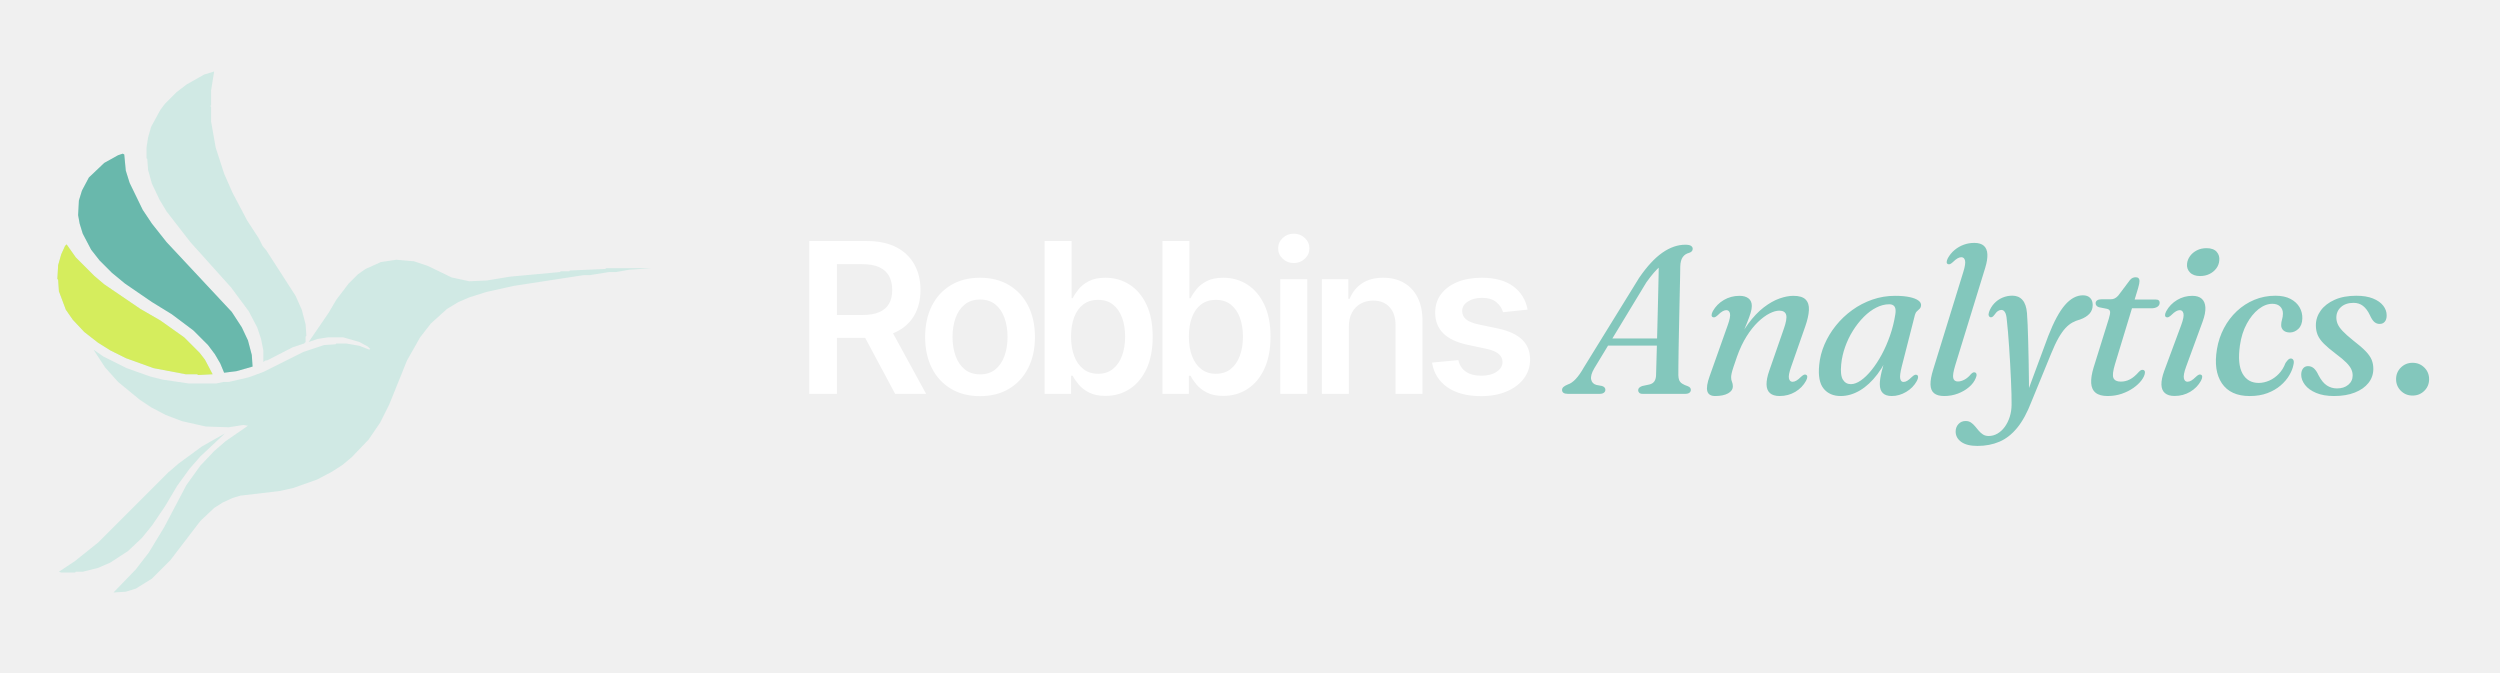
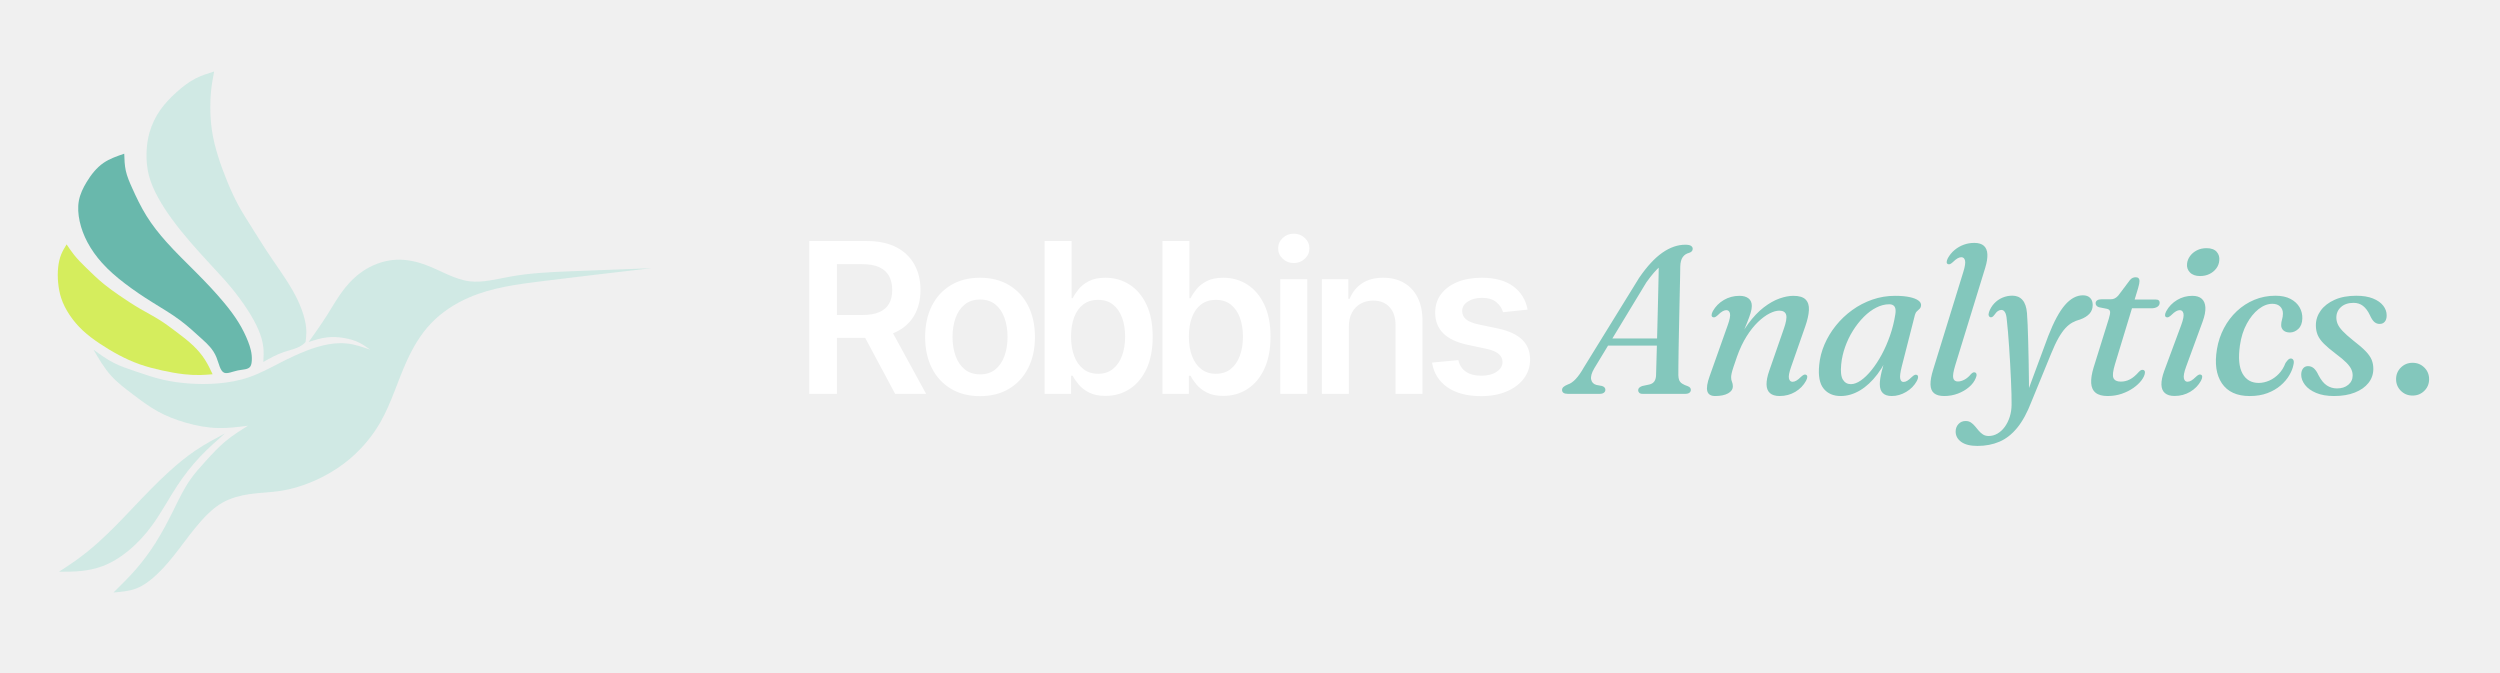
<svg xmlns="http://www.w3.org/2000/svg" viewBox="0 0 476.077 128" role="img" aria-label="Robbins Analytics">
  <g transform="translate(8 12) scale(0.146341) translate(-500 -30)">
-     <path fill="#d0e9e4" d="M738,512 L708,529 L678,551 L664,563 L573,654 L543,678 L522,692 L525,693 L543,693 L544,692 L553,692 L573,687 L589,680 L612,665 L630,648 L643,632 L660,607 L676,580 L692,558 L706,542Z M1293,297 L1234,297 L1233,298 L1187,300 L1186,301 L1175,301 L1174,302 L1109,308 L1079,313 L1056,314 L1033,309 L1002,294 L984,288 L961,286 L941,289 L921,298 L911,305 L899,317 L883,338 L873,355 L847,393 L859,389 L872,387 L892,387 L913,393 L924,399 L927,402 L926,403 L913,398 L896,395 L883,395 L882,396 L867,397 L840,406 L788,432 L769,439 L743,445 L736,445 L727,447 L691,447 L657,442 L641,438 L610,427 L580,412 L567,403 L582,426 L599,445 L627,468 L642,478 L661,488 L682,496 L713,503 L743,504 L762,501 L768,502 L739,522 L724,535 L706,554 L688,579 L659,634 L639,667 L622,689 L593,719 L609,718 L622,714 L643,701 L667,677 L706,626 L724,609 L735,602 L748,596 L758,593 L809,587 L827,583 L858,572 L877,562 L891,553 L903,543 L925,520 L940,498 L952,474 L975,417 L992,387 L1006,369 L1027,350 L1042,341 L1056,335 L1078,328 L1114,320 L1205,306 L1213,306 L1238,302 L1247,302 L1264,299Z M530,268 L525,279 L521,293 L520,311 L521,312 L522,327 L531,351 L540,364 L555,380 L573,394 L589,404 L609,414 L645,427 L687,435 L702,435 L703,436 L722,435 L712,416 L705,407 L685,387 L654,365 L628,350 L581,318 L568,307 L544,283 L532,266Z M581,160 L561,179 L552,196 L548,209 L547,228 L549,239 L553,252 L564,273 L575,287 L591,303 L608,317 L643,341 L669,357 L697,378 L716,397 L725,409 L732,421 L737,433 L753,431 L774,425 L773,410 L768,391 L760,374 L747,354 L662,263 L643,239 L631,221 L614,186 L609,170 L607,149 L605,148 L599,150Z M724,41 L711,45 L688,58 L675,68 L660,83 L654,91 L642,113 L638,127 L636,140 L636,154 L637,155 L638,169 L643,187 L653,208 L662,223 L693,263 L746,322 L769,353 L780,374 L785,389 L788,404 L788,419 L791,417 L793,417 L826,400 L841,395 L843,393 L843,386 L844,385 L843,370 L838,351 L830,333 L792,274 L787,268 L782,258 L767,235 L748,199 L737,174 L726,140 L720,106 L720,87 L719,86 L720,85 L720,66Z" />
-     <path fill="#69b8ac" d="M581,160 L561,179 L552,196 L548,209 L547,228 L549,239 L553,252 L564,273 L575,287 L591,303 L608,317 L643,341 L669,357 L697,378 L716,397 L725,409 L732,421 L737,433 L753,431 L774,425 L773,410 L768,391 L760,374 L747,354 L662,263 L643,239 L631,221 L614,186 L609,170 L607,149 L605,148 L599,150Z" />
-     <path fill="#d5ed5d" d="M530,268 L525,279 L521,293 L520,311 L521,312 L522,327 L531,351 L540,364 L555,380 L573,394 L589,404 L609,414 L645,427 L687,435 L702,435 L703,436 L722,435 L712,416 L705,407 L685,387 L654,365 L628,350 L581,318 L568,307 L544,283 L532,266Z" />
+     <path fill="#d0e9e4" d="M738,512C725.068,518.925 712.135,525.85 700,534C687.612,542.32 676.055,551.917 665,562C649.304,576.317 634.621,591.615 620,607C604.729,623.069 589.526,639.234 573,654C563.448,662.535 553.454,670.603 543,678C536.132,682.86 529.066,687.43 522,692C531.681,692.003 541.362,692.007 551,691C560.187,690.04 569.334,688.163 578,685C590.359,680.489 601.738,673.364 612,665C623.779,655.4 634.085,644.168 643,632C655.126,615.449 664.678,597.165 676,580C684.901,566.506 694.896,553.702 706,542C716.06,531.398 727.03,521.699 738,512Z" />
+     <path fill="#d0e9e4" d="M1293,297C1257.912,298.301 1222.825,299.601 1188,301C1161.715,302.056 1135.58,303.167 1109,308C1091.124,311.25 1073.047,316.184 1056,314C1036.885,311.551 1019.064,300.154 1000,293C987.37,288.261 974.195,285.384 961,286C947.412,286.635 933.803,290.974 922,298C911.142,304.464 901.811,313.201 894,323C885.285,333.933 878.463,346.188 871,358C863.438,369.969 855.219,381.485 847,393C854.924,390.47 862.848,387.941 871,387C878.586,386.125 886.37,386.625 894,388C900.603,389.19 907.091,391.034 913,394C917.936,396.478 922.468,399.739 927,403C917.121,399.563 907.242,396.126 897,395C889.076,394.129 880.934,394.641 873,396C863.381,397.647 854.068,400.539 845,404C833.016,408.574 821.459,414.144 810,420C796.545,426.876 783.224,434.148 769,439C755.851,443.486 741.929,445.904 728,447C715.662,447.971 703.319,447.903 691,447C679.558,446.161 668.139,444.602 657,442C644.799,439.15 632.935,435.051 621,431C611.462,427.763 601.878,424.557 593,420C583.832,415.294 575.416,409.147 567,403C573.944,414.971 580.888,426.942 590,437C598.186,446.036 608.121,453.529 618,461C628.403,468.867 638.742,476.711 650,483C661.574,489.466 674.118,494.289 687,498C700.738,501.958 714.86,504.652 729,505C741.99,505.32 754.995,503.66 768,502C758.003,508.268 748.006,514.537 739,522C729.6,529.79 721.279,538.881 713,548C705.966,555.747 698.962,563.514 693,572C684.714,583.793 678.441,596.973 672,610C664.565,625.039 656.908,639.873 648,654C640.25,666.289 631.554,678.043 622,689C612.857,699.486 602.928,709.243 593,719C602.961,718.182 612.921,717.364 622,714C632.439,710.132 641.712,702.899 650,695C660.069,685.403 668.684,674.824 677,664C686.794,651.253 696.174,638.167 707,626C715.246,616.732 724.331,607.997 735,602C745.614,596.034 757.796,592.779 770,591C783.041,589.099 796.106,588.883 809,587C825.853,584.539 842.412,579.23 858,572C874.285,564.447 889.509,554.797 903,543C917.681,530.163 930.308,514.783 940,498C954.68,472.58 962.628,443.94 975,417C983.012,399.555 992.879,382.822 1006,369C1019.884,354.374 1037.412,343.008 1056,335C1085.61,322.244 1117.91,318.011 1150,314C1197.979,308.003 1245.49,302.501 1293,297Z" />
+     <path fill="#d0e9e4" d="M724,41C715.79,43.578 707.58,46.155 700,50C690.889,54.621 682.688,61.072 675,68C667.227,75.005 659.979,82.497 654,91C647.818,99.792 642.993,109.663 640,120C637.463,128.761 636.242,137.857 636,147C635.741,156.767 636.6,166.588 639,176C641.583,186.132 645.953,195.789 651,205C656.353,214.769 662.467,224.035 669,233C676.54,243.348 684.639,253.295 693,263C701.784,273.196 710.858,283.125 720,293C728.822,302.529 737.708,312.008 746,322C753.92,331.543 761.298,341.555 768,352C773.319,360.291 778.212,368.856 782,378C784.925,385.061 787.191,392.468 788,400C788.674,406.276 788.337,412.638 788,419C796.661,414.122 805.323,409.244 815,406C824.117,402.944 834.135,401.338 841,395C841.688,394.365 842.344,393.683 843,393C843.504,388.667 844.008,384.334 844,380C843.986,372.24 842.329,364.479 840,357C837.406,348.671 833.977,340.692 830,333C824.438,322.244 817.803,312.05 811,302C804.669,292.647 798.193,283.418 792,274C785.501,264.116 779.313,254.023 773,244C767.176,234.754 761.245,225.569 756,216C750.341,205.676 745.479,194.907 741,184C736.55,173.163 732.477,162.191 729,151C725.542,139.868 722.672,128.52 721,117C719.608,107.412 719.045,97.706 719,88C718.966,80.647 719.229,73.294 720,66C720.886,57.615 722.443,49.307 724,41Z" />
+     <path fill="#69b8ac" d="M607,148C597.501,151.246 588.002,154.492 580,160C570.981,166.208 563.866,175.29 558,185C553.42,192.581 549.603,200.546 548,209C546.334,217.785 547.059,227.098 549,236C551.068,245.486 554.517,254.506 559,263C564.14,272.74 570.639,281.788 578,290C586.999,300.039 597.285,308.829 608,317C619.266,325.592 631.005,333.5 643,341C655.466,348.794 668.208,356.149 680,365C689.86,372.401 699.056,380.85 708,389C715.424,395.765 722.674,402.325 727,413C730.16,420.798 731.759,430.792 737,433C741.277,434.802 747.979,431.418 755,430C761.449,428.697 768.168,429.052 771,425C772.393,423.007 772.846,419.947 773,417C773.476,407.889 771.098,399.859 768,392C764.74,383.729 760.683,375.648 756,368C750.38,358.821 743.859,350.264 737,342C725.394,328.016 712.822,314.868 700,302C687.186,289.14 674.122,276.559 662,263C652.471,252.342 643.525,241.08 636,229C628.687,217.261 622.717,204.751 617,192C613.782,184.823 610.645,177.571 609,170C607.447,162.856 607.224,155.428 607,148Z" />
+     <path fill="#d5ed5d" d="M532,266C529.428,270.229 526.856,274.459 525,279C522.804,284.372 521.61,290.18 521,296C520.301,302.666 520.368,309.347 521,316C521.644,322.785 522.877,329.539 525,336C527.56,343.791 531.416,351.154 536,358C540.891,365.305 546.611,372.022 553,378C559.767,384.332 567.283,389.837 575,395C583.092,400.414 591.404,405.452 600,410C608.712,414.609 617.716,418.716 627,422C636.452,425.344 646.195,427.834 656,430C665.591,432.119 675.243,433.927 685,435C691.971,435.767 698.995,436.158 706,436C711.341,435.88 716.671,435.44 722,435C718.929,428.51 715.858,422.02 712,416C707.79,409.43 702.643,403.421 697,398C690.154,391.424 682.576,385.715 675,380C668.122,374.812 661.244,369.619 654,365C645.574,359.627 636.653,355.03 628,350C618.404,344.422 609.139,338.311 600,332C593.52,327.525 587.103,322.95 581,318C572.581,311.171 564.759,303.628 557,296C551.773,290.861 546.575,285.684 542,280C538.411,275.541 535.206,270.771 532,266Z" />
  </g>
  <g transform="translate(152 75)">
    <path fill="#ffffff" transform="translate(0.000 0)" d="M2.109 0.0V-29.102H13.031Q16.379 -29.102 18.658 -27.932Q20.938 -26.762 22.113 -24.662Q23.289 -22.562 23.289 -19.781Q23.289 -16.996 22.107 -14.941Q20.926 -12.887 18.619 -11.775Q16.313 -10.664 12.945 -10.664H5.188V-15.016H12.234Q14.203 -15.016 15.457 -15.566Q16.711 -16.117 17.309 -17.178Q17.906 -18.238 17.906 -19.781Q17.906 -21.336 17.303 -22.434Q16.699 -23.531 15.445 -24.113Q14.191 -24.695 12.211 -24.695H7.375V0.0ZM18.461 0.0 11.398 -13.195H17.148L24.359 0.0ZM34.617 0.437Q31.426 0.437 29.078 -0.973Q26.73 -2.383 25.451 -4.918Q24.172 -7.453 24.172 -10.813Q24.172 -14.207 25.451 -16.748Q26.73 -19.289 29.078 -20.699Q31.426 -22.109 34.617 -22.109Q37.82 -22.109 40.168 -20.699Q42.516 -19.289 43.801 -16.748Q45.086 -14.207 45.086 -10.813Q45.086 -7.453 43.801 -4.918Q42.516 -2.383 40.168 -0.973Q37.82 0.437 34.617 0.437ZM34.633 -3.711Q36.398 -3.711 37.555 -4.66Q38.711 -5.609 39.289 -7.229Q39.867 -8.848 39.867 -10.828Q39.867 -12.84 39.289 -14.453Q38.711 -16.066 37.555 -17.014Q36.398 -17.961 34.633 -17.961Q32.883 -17.961 31.715 -17.014Q30.547 -16.066 29.969 -14.453Q29.391 -12.84 29.391 -10.828Q29.391 -8.848 29.969 -7.229Q30.547 -5.609 31.715 -4.66Q32.883 -3.711 34.633 -3.711ZM58.516 0.391Q56.652 0.391 55.41 -0.24Q54.168 -0.871 53.422 -1.764Q52.676 -2.656 52.274 -3.453H51.961V0.0H46.93V-29.102H52.063V-18.219H52.274Q52.668 -19.004 53.395 -19.912Q54.121 -20.82 55.359 -21.465Q56.598 -22.109 58.524 -22.109Q61.043 -22.109 63.074 -20.822Q65.106 -19.535 66.307 -17.029Q67.508 -14.523 67.508 -10.875Q67.508 -7.293 66.336 -4.771Q65.164 -2.25 63.129 -0.93Q61.094 0.391 58.516 0.391ZM57.102 -3.82Q58.793 -3.82 59.937 -4.74Q61.082 -5.66 61.67 -7.262Q62.258 -8.863 62.258 -10.898Q62.258 -12.93 61.676 -14.508Q61.094 -16.086 59.955 -16.992Q58.816 -17.898 57.102 -17.898Q55.441 -17.898 54.297 -17.033Q53.152 -16.168 52.557 -14.596Q51.961 -13.023 51.961 -10.898Q51.961 -8.789 52.563 -7.197Q53.164 -5.606 54.315 -4.713Q55.465 -3.82 57.102 -3.82ZM80.953 0.391Q79.09 0.391 77.848 -0.24Q76.606 -0.871 75.859 -1.764Q75.113 -2.656 74.711 -3.453H74.399V0.0H69.367V-29.102H74.5V-18.219H74.711Q75.106 -19.004 75.832 -19.912Q76.559 -20.82 77.797 -21.465Q79.035 -22.109 80.961 -22.109Q83.481 -22.109 85.512 -20.822Q87.543 -19.535 88.744 -17.029Q89.945 -14.523 89.945 -10.875Q89.945 -7.293 88.774 -4.771Q87.602 -2.25 85.566 -0.93Q83.531 0.391 80.953 0.391ZM79.539 -3.82Q81.23 -3.82 82.375 -4.74Q83.519 -5.66 84.107 -7.262Q84.695 -8.863 84.695 -10.898Q84.695 -12.93 84.113 -14.508Q83.531 -16.086 82.393 -16.992Q81.254 -17.898 79.539 -17.898Q77.879 -17.898 76.734 -17.033Q75.59 -16.168 74.994 -14.596Q74.399 -13.023 74.399 -10.898Q74.399 -8.789 75 -7.197Q75.602 -5.606 76.752 -4.713Q77.902 -3.82 79.539 -3.82ZM91.805 0.0V-21.836H96.938V0.0ZM94.375 -24.906Q93.148 -24.906 92.273 -25.726Q91.398 -26.546 91.398 -27.703Q91.398 -28.867 92.273 -29.684Q93.148 -30.5 94.375 -30.5Q95.602 -30.5 96.477 -29.684Q97.352 -28.867 97.352 -27.707Q97.352 -26.547 96.477 -25.727Q95.602 -24.906 94.375 -24.906ZM104.863 -12.781V0.0H99.73V-21.836H104.762V-18.102H105.012Q105.758 -19.945 107.356 -21.027Q108.953 -22.109 111.41 -22.109Q113.664 -22.109 115.344 -21.148Q117.024 -20.187 117.955 -18.35Q118.887 -16.512 118.887 -13.883V0.0H113.754V-13.086Q113.754 -15.269 112.617 -16.514Q111.48 -17.758 109.492 -17.758Q108.148 -17.758 107.102 -17.168Q106.055 -16.578 105.459 -15.473Q104.863 -14.367 104.863 -12.781ZM138.906 -16.039 134.227 -15.547Q133.938 -16.613 132.963 -17.447Q131.988 -18.281 130.203 -18.281Q128.602 -18.281 127.524 -17.58Q126.445 -16.879 126.445 -15.773Q126.445 -14.828 127.158 -14.211Q127.871 -13.594 129.523 -13.227L133.25 -12.445Q136.332 -11.789 137.854 -10.332Q139.375 -8.875 139.375 -6.547Q139.375 -4.484 138.184 -2.91Q136.992 -1.336 134.895 -0.449Q132.797 0.437 130.063 0.437Q126.059 0.437 123.623 -1.258Q121.187 -2.953 120.703 -5.953L125.711 -6.422Q126.051 -4.953 127.17 -4.203Q128.289 -3.453 130.055 -3.453Q131.887 -3.453 133.006 -4.205Q134.125 -4.957 134.125 -6.055Q134.125 -7.898 131.18 -8.547L127.453 -9.344Q124.32 -10.019 122.812 -11.555Q121.305 -13.09 121.305 -15.469Q121.305 -17.496 122.42 -18.984Q123.535 -20.473 125.527 -21.291Q127.52 -22.109 130.141 -22.109Q133.988 -22.109 136.186 -20.463Q138.383 -18.816 138.906 -16.039Z" />
    <path fill="#83c7bc" transform="translate(146.668 0)" d="M4.934 -4.861Q4.17 -3.564 4.336 -2.747Q4.502 -1.929 5.335 -1.697L6.397 -1.5Q6.745 -1.39 6.895 -1.199Q7.045 -1.007 7.045 -0.793Q7.045 -0.424 6.762 -0.212Q6.478 0.0 5.972 0.0H-0.114Q-0.661 0.0 -0.933 -0.191Q-1.204 -0.383 -1.204 -0.735Q-1.204 -1.063 -0.956 -1.297Q-0.709 -1.53 -0.105 -1.786Q0.625 -2.006 1.395 -2.823Q2.165 -3.64 2.934 -5.014L13.478 -22.101Q15.71 -25.351 17.891 -26.875Q20.072 -28.399 22.277 -28.399Q23.034 -28.399 23.355 -28.181Q23.676 -27.963 23.675 -27.62Q23.675 -27.354 23.515 -27.164Q23.354 -26.974 23 -26.85Q22.228 -26.662 21.785 -26.049Q21.342 -25.436 21.306 -24.264Q21.304 -23.559 21.275 -22.253Q21.246 -20.947 21.209 -19.248Q21.172 -17.549 21.133 -15.659Q21.094 -13.77 21.055 -11.894Q21.017 -10.018 20.989 -8.354Q20.961 -6.69 20.95 -5.44Q20.94 -4.19 20.94 -3.575Q20.947 -2.988 21.108 -2.598Q21.269 -2.207 21.663 -1.948Q22.056 -1.689 22.743 -1.456Q23.323 -1.233 23.323 -0.754Q23.323 -0.432 23.057 -0.216Q22.791 0.0 22.263 0.0H14.118Q13.702 0.0 13.494 -0.199Q13.286 -0.398 13.286 -0.682Q13.286 -0.971 13.493 -1.168Q13.701 -1.364 14.057 -1.489L15.487 -1.796Q16.087 -1.953 16.382 -2.396Q16.677 -2.838 16.697 -3.576Q16.718 -4.292 16.754 -5.598Q16.791 -6.903 16.837 -8.597Q16.883 -10.291 16.933 -12.191Q16.983 -14.092 17.03 -16.013Q17.078 -17.934 17.117 -19.68Q17.155 -21.427 17.185 -22.822Q17.215 -24.218 17.215 -25.043L18.11 -24.74Q17.785 -24.547 17.314 -24.135Q16.843 -23.722 16.238 -23.021Q15.632 -22.32 14.844 -21.221ZM6.559 -9.189 7.042 -10.544H18.268L18.141 -9.189ZM27.491 -14.606Q27.267 -14.716 27.273 -15.013Q27.28 -15.309 27.505 -15.742Q28.254 -17.08 29.606 -17.873Q30.959 -18.665 32.586 -18.665Q33.677 -18.665 34.305 -18.177Q34.932 -17.69 34.932 -16.731Q34.932 -16.154 34.7 -15.396Q34.468 -14.639 34.048 -13.593Q33.628 -12.547 33.035 -11.106Q32.442 -9.665 31.718 -7.708L31.636 -8.51Q32.787 -11.371 34.225 -13.321Q35.663 -15.271 37.191 -16.451Q38.72 -17.631 40.178 -18.148Q41.637 -18.665 42.834 -18.665Q44.493 -18.665 45.184 -17.954Q45.875 -17.244 45.806 -15.938Q45.736 -14.631 45.104 -12.83L42.419 -5.147Q41.853 -3.554 42.007 -2.924Q42.16 -2.295 42.691 -2.295Q43.025 -2.295 43.407 -2.511Q43.788 -2.727 44.337 -3.27Q44.658 -3.563 44.868 -3.643Q45.077 -3.722 45.272 -3.627Q45.497 -3.517 45.491 -3.219Q45.485 -2.921 45.258 -2.483Q44.529 -1.158 43.196 -0.372Q41.862 0.415 40.233 0.415Q39.01 0.415 38.386 -0.14Q37.762 -0.696 37.736 -1.762Q37.709 -2.828 38.232 -4.341L40.981 -12.253Q41.7 -14.247 41.471 -15.044Q41.242 -15.841 40.165 -15.841Q39.346 -15.841 38.286 -15.301Q37.226 -14.76 36.099 -13.676Q34.972 -12.593 33.937 -10.95Q32.903 -9.306 32.117 -7.105Q31.687 -5.868 31.437 -5.11Q31.187 -4.351 31.09 -3.908Q30.992 -3.465 30.992 -3.157Q30.992 -2.641 31.155 -2.289Q31.317 -1.937 31.317 -1.433Q31.317 -0.597 30.407 -0.091Q29.497 0.415 27.954 0.415Q26.716 0.415 26.458 -0.506Q26.2 -1.427 26.897 -3.359L30.345 -13.076Q30.918 -14.672 30.772 -15.305Q30.626 -15.938 30.08 -15.938Q29.757 -15.938 29.37 -15.726Q28.982 -15.514 28.426 -14.96Q28.106 -14.677 27.896 -14.598Q27.686 -14.519 27.491 -14.606ZM63.475 -5.164Q63.058 -3.506 63.194 -2.886Q63.33 -2.265 63.809 -2.265Q64.166 -2.265 64.53 -2.487Q64.893 -2.708 65.442 -3.24Q65.763 -3.533 65.973 -3.613Q66.182 -3.692 66.377 -3.597Q66.602 -3.487 66.596 -3.189Q66.59 -2.891 66.363 -2.453Q65.642 -1.143 64.317 -0.364Q62.991 0.415 61.58 0.415Q60.431 0.415 59.868 -0.157Q59.304 -0.73 59.304 -1.832Q59.304 -2.291 59.382 -2.853Q59.459 -3.416 59.656 -4.244Q59.853 -5.073 60.215 -6.306Q60.576 -7.539 61.132 -9.327L61.498 -8.677Q60.402 -5.788 58.863 -3.753Q57.324 -1.717 55.526 -0.651Q53.729 0.415 51.852 0.415Q49.751 0.415 48.603 -1.001Q47.456 -2.417 47.762 -5.485Q47.944 -7.485 48.77 -9.406Q49.596 -11.326 50.945 -13.004Q52.294 -14.683 54.055 -15.955Q55.815 -17.228 57.884 -17.947Q59.952 -18.665 62.198 -18.665Q63.877 -18.665 64.992 -18.421Q66.108 -18.178 66.657 -17.767Q67.207 -17.357 67.162 -16.844Q67.124 -16.428 66.88 -16.19Q66.636 -15.952 66.373 -15.714Q66.11 -15.475 65.998 -15.05ZM51.952 -5.624Q51.748 -3.547 52.278 -2.697Q52.807 -1.847 53.785 -1.847Q54.684 -1.847 55.702 -2.556Q56.719 -3.264 57.743 -4.535Q58.766 -5.807 59.67 -7.477Q60.573 -9.148 61.25 -11.094Q61.927 -13.04 62.252 -15.096Q62.429 -16.124 62.128 -16.591Q61.826 -17.058 61.119 -17.058Q59.867 -17.058 58.622 -16.42Q57.377 -15.781 56.253 -14.652Q55.129 -13.523 54.212 -12.065Q53.296 -10.607 52.707 -8.956Q52.118 -7.305 51.952 -5.624ZM79.367 -23.963 73.695 -5.519Q73.116 -3.627 73.292 -2.989Q73.468 -2.352 74.159 -2.352Q74.763 -2.352 75.426 -2.702Q76.089 -3.053 76.661 -3.754Q76.903 -4.002 77.079 -4.07Q77.254 -4.138 77.438 -4.077Q77.674 -4.001 77.724 -3.72Q77.774 -3.439 77.57 -2.99Q77.193 -2.05 76.287 -1.277Q75.38 -0.504 74.158 -0.044Q72.936 0.415 71.577 0.415Q70.276 0.415 69.631 -0.124Q68.986 -0.664 68.958 -1.777Q68.931 -2.89 69.463 -4.6L75.199 -23.19Q75.694 -24.779 75.533 -25.399Q75.371 -26.02 74.832 -26.02Q74.51 -26.02 74.124 -25.812Q73.739 -25.604 73.192 -25.064Q72.873 -24.782 72.663 -24.702Q72.453 -24.623 72.257 -24.71Q72.033 -24.821 72.04 -25.117Q72.046 -25.414 72.271 -25.847Q72.764 -26.731 73.533 -27.381Q74.302 -28.031 75.263 -28.388Q76.223 -28.746 77.287 -28.746Q78.503 -28.746 79.12 -28.195Q79.737 -27.644 79.79 -26.576Q79.843 -25.507 79.367 -23.963ZM91.38 -11.004Q92.975 -15.099 94.576 -16.932Q96.177 -18.764 97.988 -18.764Q98.875 -18.764 99.361 -18.267Q99.847 -17.769 99.847 -16.92Q99.847 -15.923 99.219 -15.243Q98.591 -14.564 97.45 -14.157Q96.663 -13.952 95.98 -13.578Q95.297 -13.204 94.65 -12.508Q94.003 -11.811 93.338 -10.648Q92.673 -9.484 91.939 -7.676L88.185 1.484Q86.987 4.608 85.475 6.461Q83.963 8.313 82.082 9.115Q80.201 9.918 77.889 9.918Q75.866 9.918 74.807 9.149Q73.748 8.381 73.748 7.175Q73.748 6.338 74.281 5.755Q74.813 5.173 75.659 5.173Q76.246 5.173 76.668 5.464Q77.09 5.754 77.439 6.173Q77.787 6.591 78.145 7.019Q78.503 7.447 78.954 7.738Q79.406 8.028 80.031 8.028Q80.925 8.028 81.717 7.567Q82.509 7.106 83.103 6.287Q83.698 5.468 84.044 4.388Q84.39 3.308 84.401 2.062Q84.413 1.258 84.379 0.034Q84.346 -1.19 84.28 -2.675Q84.214 -4.16 84.126 -5.754Q84.038 -7.348 83.932 -8.893Q83.827 -10.438 83.715 -11.781Q83.603 -13.123 83.487 -14.092Q83.419 -15.068 83.151 -15.524Q82.883 -15.981 82.453 -15.981Q82.141 -15.981 81.817 -15.777Q81.493 -15.572 81.099 -15.007Q80.88 -14.722 80.707 -14.634Q80.533 -14.546 80.334 -14.593Q80.139 -14.65 80.05 -14.902Q79.96 -15.155 80.11 -15.603Q80.447 -16.529 81.1 -17.227Q81.754 -17.925 82.644 -18.31Q83.534 -18.696 84.549 -18.696Q85.749 -18.696 86.472 -17.88Q87.195 -17.064 87.333 -15.378Q87.403 -14.594 87.459 -13.162Q87.515 -11.73 87.564 -9.92Q87.612 -8.109 87.649 -6.163Q87.685 -4.217 87.706 -2.382Q87.727 -0.548 87.73 0.926L87.135 0.451ZM102.609 -16.182 101.044 -16.492Q100.726 -16.599 100.564 -16.796Q100.403 -16.994 100.403 -17.249Q100.403 -17.603 100.692 -17.804Q100.981 -18.006 101.477 -18.006H103.254Q103.718 -18.006 104.066 -18.188Q104.414 -18.37 104.721 -18.722L106.924 -21.653Q107.183 -21.968 107.456 -22.085Q107.728 -22.203 108.031 -22.203Q108.395 -22.203 108.576 -22.02Q108.757 -21.836 108.757 -21.49Q108.757 -21.28 108.693 -20.927Q108.63 -20.575 108.489 -20.114L104.108 -5.705Q103.486 -3.678 103.803 -3.003Q104.121 -2.329 105.198 -2.329Q106.1 -2.329 106.912 -2.742Q107.723 -3.154 108.596 -4.136Q108.831 -4.392 108.996 -4.483Q109.161 -4.573 109.34 -4.572Q109.573 -4.571 109.7 -4.417Q109.827 -4.264 109.791 -3.991Q109.71 -3.329 109.132 -2.565Q108.554 -1.802 107.595 -1.125Q106.635 -0.449 105.383 -0.017Q104.131 0.415 102.692 0.415Q101.175 0.415 100.404 -0.208Q99.633 -0.831 99.559 -2.039Q99.484 -3.247 100.021 -5.024L102.917 -14.313Q103.222 -15.299 103.15 -15.681Q103.079 -16.063 102.609 -16.182ZM105.995 -16.291 106.538 -17.953H111.904Q112.599 -17.953 112.599 -17.356Q112.599 -16.859 112.164 -16.575Q111.729 -16.291 110.985 -16.291ZM117.627 -5.158Q117.058 -3.581 117.212 -2.944Q117.366 -2.307 117.899 -2.307Q118.233 -2.307 118.615 -2.522Q118.996 -2.738 119.545 -3.281Q119.867 -3.574 120.076 -3.654Q120.285 -3.733 120.48 -3.638Q120.706 -3.529 120.699 -3.23Q120.693 -2.932 120.467 -2.495Q119.738 -1.17 118.403 -0.383Q117.069 0.404 115.441 0.404Q114.219 0.404 113.587 -0.155Q112.955 -0.714 112.935 -1.78Q112.916 -2.847 113.469 -4.375L116.694 -13.074Q117.281 -14.669 117.128 -15.304Q116.976 -15.938 116.429 -15.938Q116.107 -15.938 115.719 -15.726Q115.331 -15.514 114.775 -14.96Q114.455 -14.677 114.245 -14.598Q114.035 -14.519 113.84 -14.606Q113.616 -14.716 113.623 -15.013Q113.629 -15.309 113.854 -15.742Q114.588 -17.073 115.914 -17.869Q117.241 -18.665 118.831 -18.665Q119.976 -18.665 120.607 -18.112Q121.239 -17.56 121.304 -16.467Q121.37 -15.374 120.779 -13.755ZM120.289 -22.432Q119.028 -22.432 118.364 -23.122Q117.701 -23.812 117.813 -24.787Q117.892 -25.563 118.384 -26.238Q118.875 -26.913 119.683 -27.327Q120.49 -27.741 121.514 -27.741Q122.842 -27.741 123.456 -27.047Q124.069 -26.353 123.946 -25.36Q123.878 -24.553 123.384 -23.888Q122.889 -23.223 122.094 -22.827Q121.298 -22.432 120.289 -22.432ZM134.067 -17.147Q132.728 -17.147 131.431 -16.129Q130.135 -15.11 129.174 -13.328Q128.212 -11.545 127.883 -9.225Q127.375 -5.648 128.38 -3.857Q129.386 -2.067 131.473 -2.078Q132.479 -2.089 133.467 -2.52Q134.455 -2.951 135.273 -3.793Q136.091 -4.636 136.556 -5.862Q136.871 -6.313 137.088 -6.524Q137.305 -6.736 137.601 -6.727Q137.909 -6.719 138.062 -6.431Q138.216 -6.142 138.085 -5.579Q137.903 -4.584 137.282 -3.531Q136.661 -2.479 135.613 -1.58Q134.565 -0.682 133.098 -0.131Q131.632 0.419 129.752 0.419Q126.079 0.419 124.444 -2.007Q122.809 -4.432 123.519 -8.575Q123.878 -10.682 124.846 -12.52Q125.815 -14.357 127.285 -15.74Q128.755 -17.123 130.627 -17.904Q132.499 -18.685 134.647 -18.685Q136.386 -18.685 137.534 -18.071Q138.682 -17.458 139.245 -16.472Q139.808 -15.487 139.766 -14.321Q139.724 -13.04 139 -12.362Q138.275 -11.685 137.39 -11.685Q136.596 -11.685 136.162 -12.088Q135.728 -12.492 135.738 -13.112Q135.746 -13.641 135.905 -14.166Q136.064 -14.691 136.071 -15.276Q136.079 -16.099 135.55 -16.623Q135.022 -17.147 134.067 -17.147ZM146.362 -1.032Q147.694 -1.032 148.521 -1.727Q149.349 -2.422 149.35 -3.507Q149.35 -4.112 149.092 -4.68Q148.835 -5.249 148.145 -5.949Q147.456 -6.649 146.128 -7.639Q144.687 -8.725 143.86 -9.558Q143.033 -10.391 142.687 -11.215Q142.342 -12.039 142.345 -13.071Q142.349 -14.594 143.273 -15.866Q144.198 -17.139 145.916 -17.91Q147.635 -18.681 150.038 -18.681Q151.92 -18.681 153.207 -18.165Q154.494 -17.649 155.159 -16.803Q155.825 -15.956 155.826 -14.966Q155.835 -14.18 155.475 -13.746Q155.116 -13.313 154.495 -13.313Q153.911 -13.313 153.475 -13.689Q153.039 -14.066 152.611 -15.023Q152.077 -16.15 151.331 -16.739Q150.584 -17.328 149.519 -17.328Q148.026 -17.328 147.136 -16.534Q146.246 -15.739 146.245 -14.521Q146.245 -13.897 146.499 -13.294Q146.754 -12.692 147.445 -11.956Q148.136 -11.22 149.453 -10.167Q150.987 -8.991 151.821 -8.124Q152.655 -7.257 152.973 -6.468Q153.29 -5.679 153.285 -4.721Q153.278 -3.235 152.361 -2.075Q151.444 -0.914 149.771 -0.25Q148.098 0.415 145.817 0.415Q143.8 0.415 142.398 -0.174Q140.997 -0.764 140.274 -1.704Q139.552 -2.645 139.552 -3.672Q139.567 -4.405 139.911 -4.841Q140.256 -5.276 140.847 -5.276Q141.488 -5.276 141.963 -4.86Q142.438 -4.443 142.867 -3.515Q143.576 -2.157 144.442 -1.595Q145.309 -1.032 146.362 -1.032Z" />
    <path fill="#83c7bc" transform="translate(301.788 0)" d="M5.645 0.328Q4.324 0.328 3.412 -0.576Q2.5 -1.48 2.5 -2.793Q2.5 -4.106 3.412 -5.01Q4.324 -5.914 5.645 -5.914Q6.965 -5.914 7.877 -5.01Q8.789 -4.106 8.789 -2.793Q8.789 -1.48 7.877 -0.576Q6.965 0.328 5.645 0.328Z" />
  </g>
</svg>
